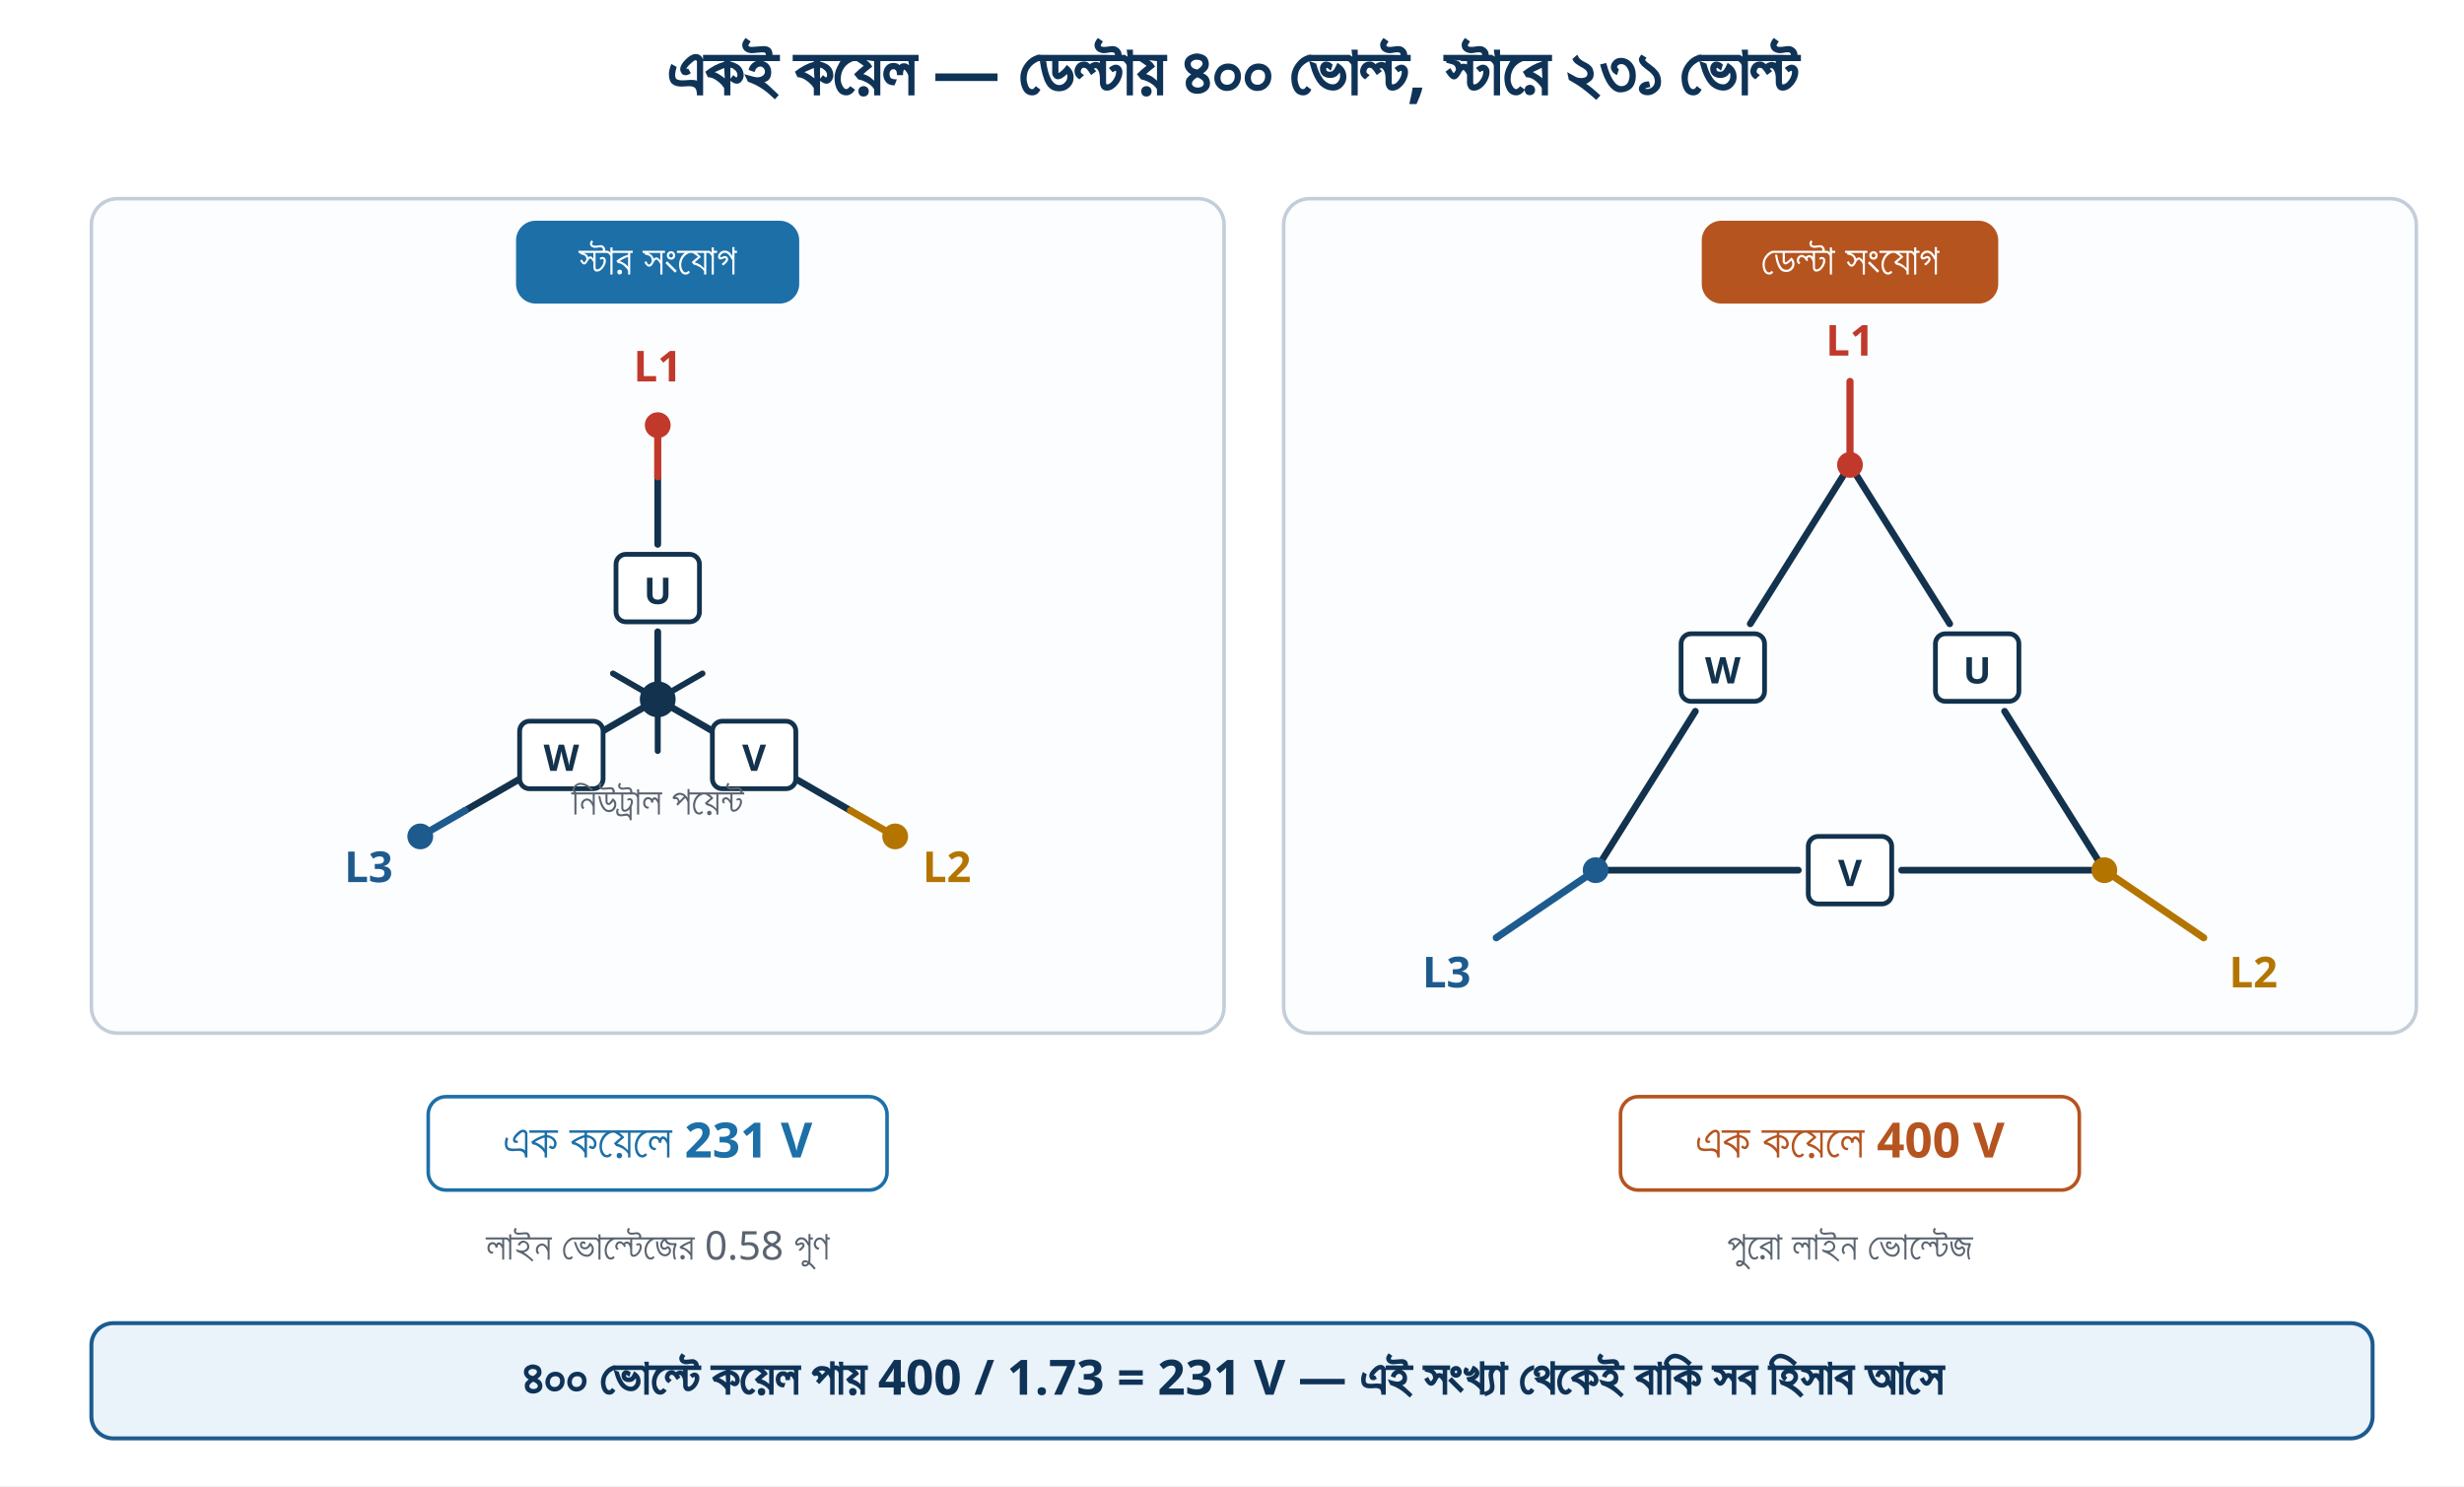
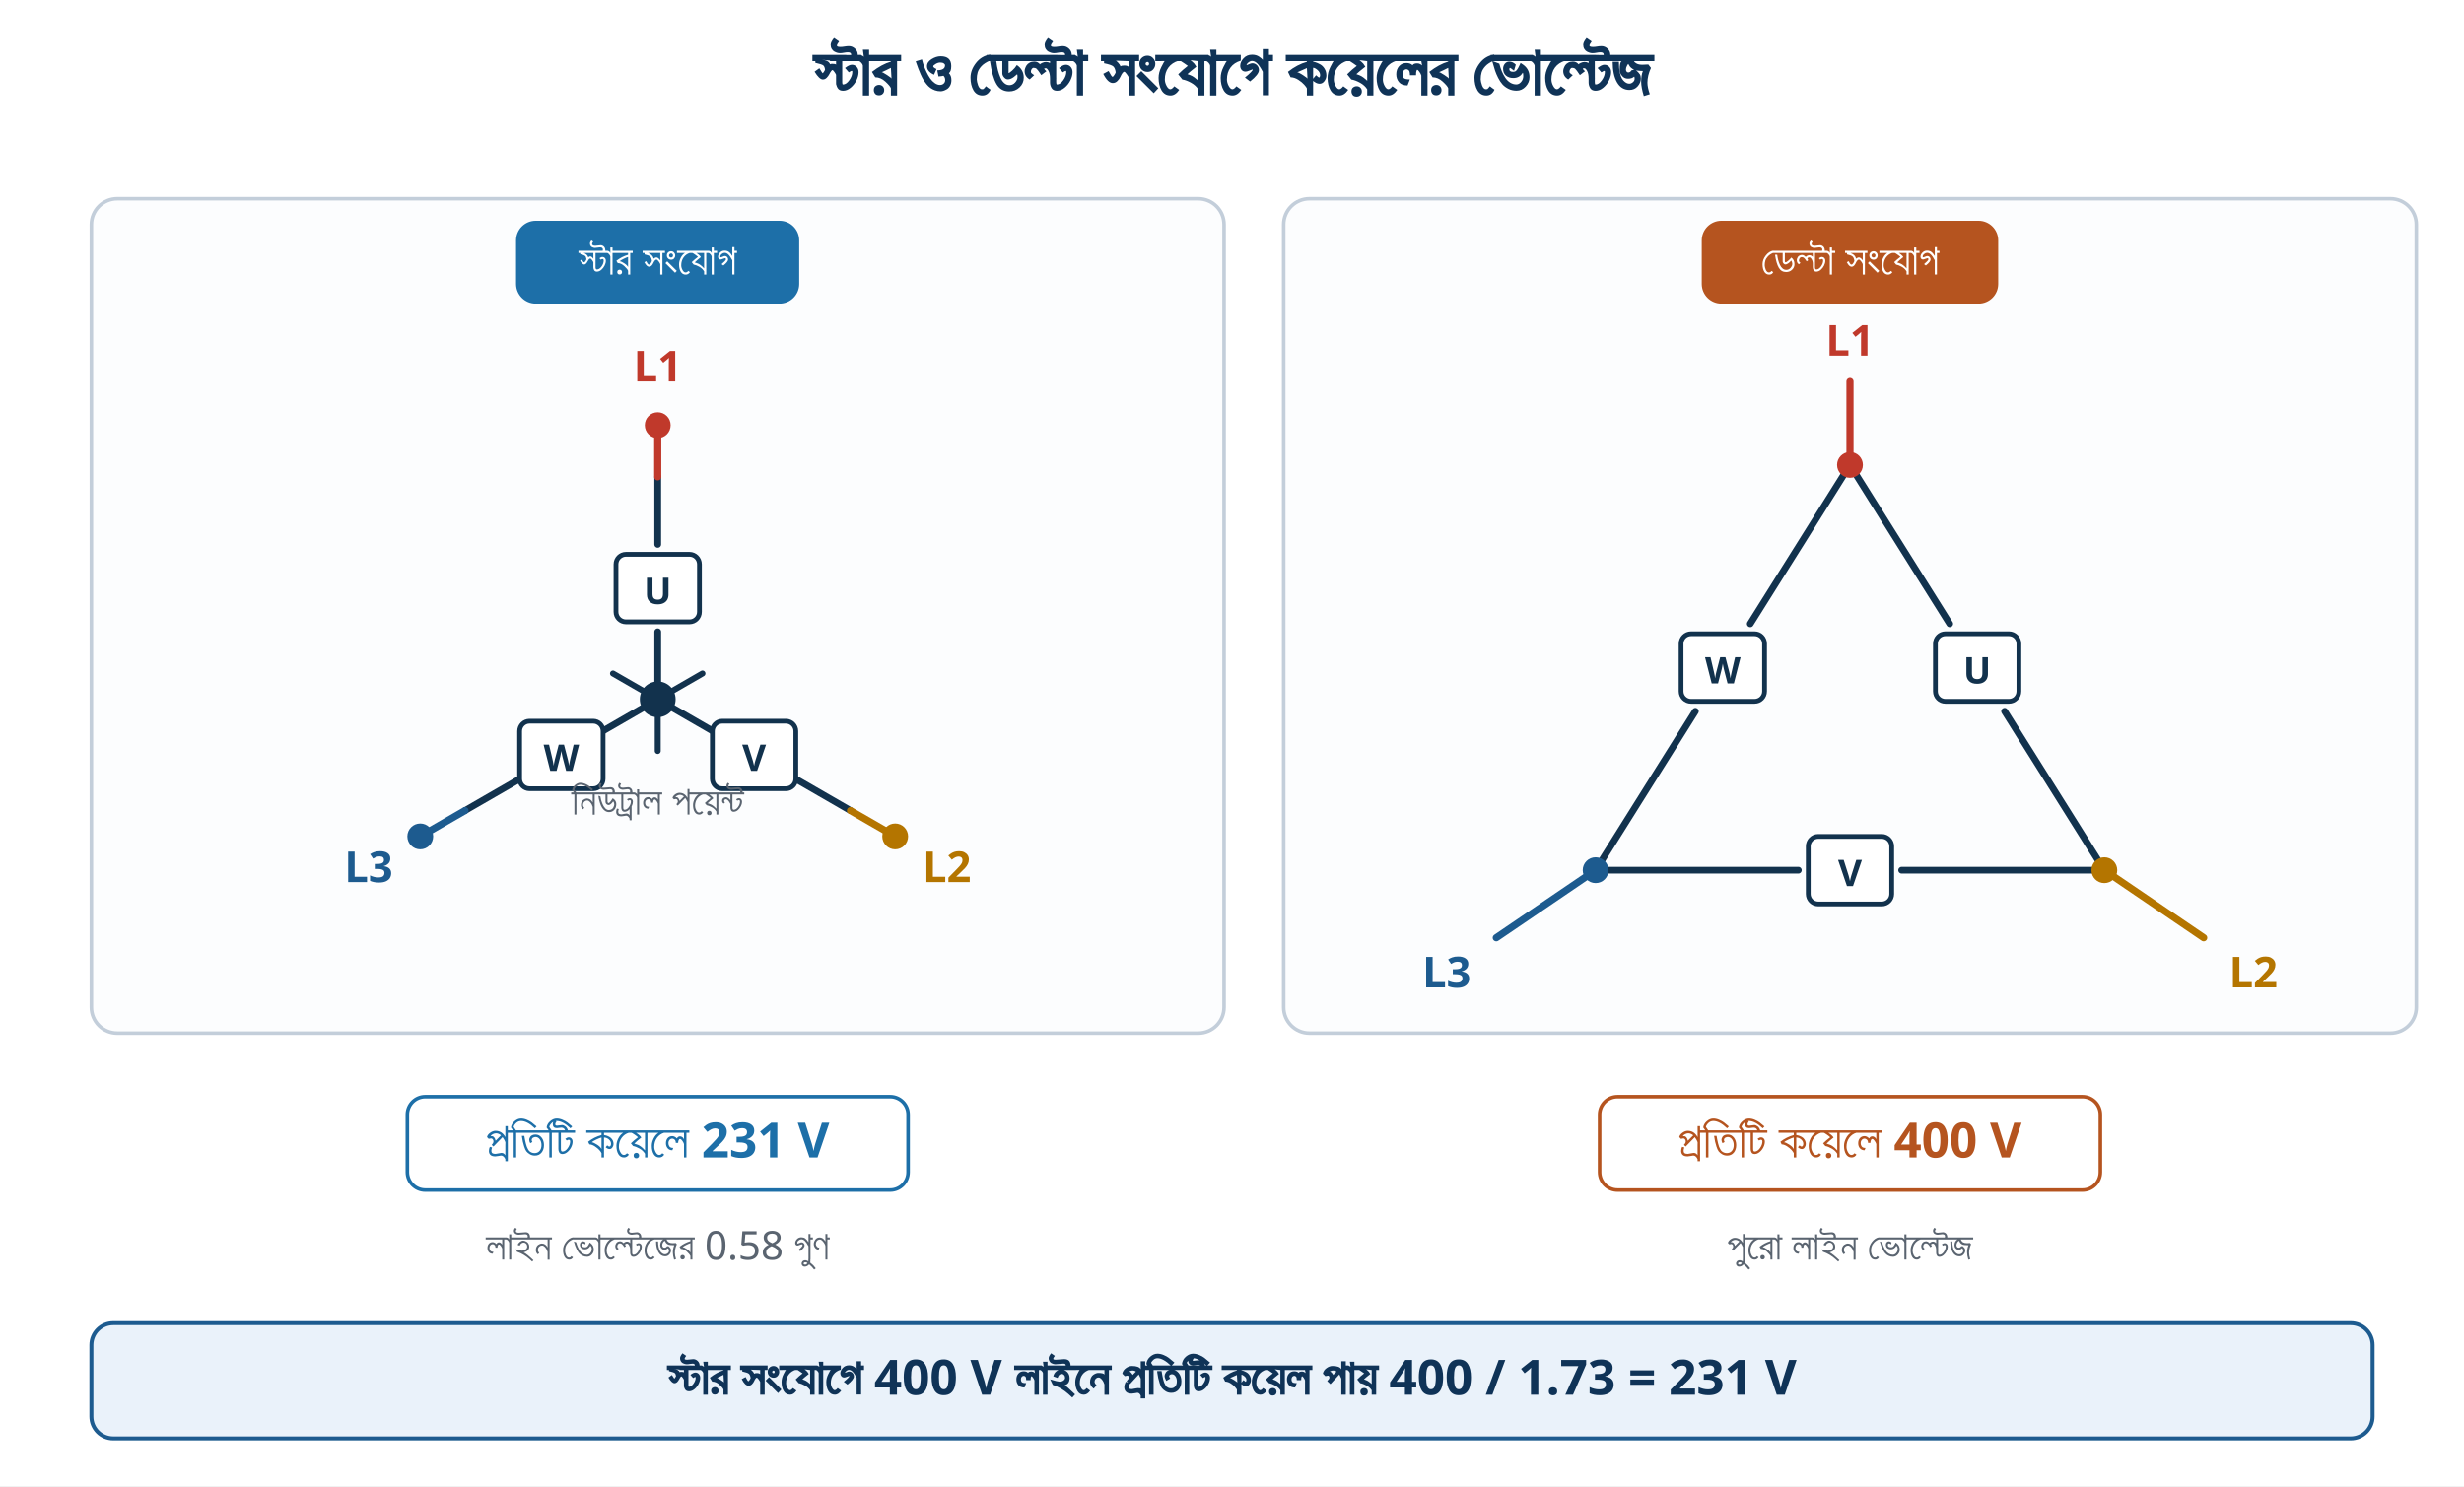
<svg xmlns="http://www.w3.org/2000/svg" width="1240" height="748" viewBox="0 0 1240 748">
  <rect width="1240" height="748" fill="#FFFFFF" />
-   <text x="620.0" y="48.0" font-family="Kalpurush" font-size="34" font-weight="700" fill="#0F3357" text-anchor="middle">একই কয়েল — ডেল্টায় ৪০০ ভোল্ট, স্টারে ২৩১ ভোল্ট</text>
+   <text x="620.0" y="48.0" font-family="Kalpurush" font-size="34" font-weight="700" fill="#0F3357" text-anchor="middle">স্টার ও ডেল্টা সংযোগে কয়েলের ভোল্টেজ</text>
  <rect x="46.0" y="100.0" width="570.0" height="420.0" rx="13" fill="#FCFDFE" stroke="#C3CEDA" stroke-width="1.8" />
  <rect x="260.6" y="112.0" width="140.7" height="39.9" rx="9" fill="#1D6FA8" stroke="#1D6FA8" stroke-width="1.8" />
  <text x="331.0" y="138.2" font-family="Kalpurush" font-size="21.5" font-weight="600" fill="#FFFFFF" text-anchor="middle">স্টার সংযোগ</text>
  <path d="M 331 352 L 331.0 318.0" fill="none" stroke="#12324D" stroke-width="3.4" stroke-linecap="round" stroke-linejoin="round" />
  <path d="M 331.0 274.0 L 331.0 240.0" fill="none" stroke="#12324D" stroke-width="3.4" stroke-linecap="round" stroke-linejoin="round" />
  <rect x="310.0" y="279.0" width="42.0" height="34.0" rx="5" fill="#FFFFFF" stroke="#12324D" stroke-width="2.4" />
  <text x="331.0" y="304.0" font-family="Kalpurush" font-size="18.5" font-weight="700" fill="#12324D" text-anchor="middle">U</text>
  <path d="M 331.0 240.0 L 331.0 214.0" fill="none" stroke="#C0392B" stroke-width="3.6" stroke-linecap="round" stroke-linejoin="round" />
  <circle cx="331.0" cy="214.0" r="6.5" fill="#C0392B" stroke="none" stroke-width="2" />
  <text x="331.0" y="192.0" font-family="Kalpurush" font-size="21.5" font-weight="700" fill="#C0392B" text-anchor="middle">L1</text>
  <path d="M 331 352 L 360.445 369.0" fill="none" stroke="#12324D" stroke-width="3.4" stroke-linecap="round" stroke-linejoin="round" />
  <path d="M 398.55 391.0 L 427.995 408.0" fill="none" stroke="#12324D" stroke-width="3.4" stroke-linecap="round" stroke-linejoin="round" />
  <rect x="358.5" y="363.0" width="42.0" height="34.0" rx="5" fill="#FFFFFF" stroke="#12324D" stroke-width="2.4" />
  <text x="379.5" y="388.0" font-family="Kalpurush" font-size="18.5" font-weight="700" fill="#12324D" text-anchor="middle">V</text>
  <path d="M 427.995 408.0 L 450.512 421.0" fill="none" stroke="#B47500" stroke-width="3.6" stroke-linecap="round" stroke-linejoin="round" />
  <circle cx="450.5" cy="421.0" r="6.5" fill="#B47500" stroke="none" stroke-width="2" />
  <text x="476.5" y="444.0" font-family="Kalpurush" font-size="21.5" font-weight="700" fill="#B47500" text-anchor="middle">L2</text>
  <path d="M 331 352 L 301.555 369.0" fill="none" stroke="#12324D" stroke-width="3.4" stroke-linecap="round" stroke-linejoin="round" />
  <path d="M 263.45 391.0 L 234.005 408.0" fill="none" stroke="#12324D" stroke-width="3.4" stroke-linecap="round" stroke-linejoin="round" />
  <rect x="261.5" y="363.0" width="42.0" height="34.0" rx="5" fill="#FFFFFF" stroke="#12324D" stroke-width="2.4" />
  <text x="282.5" y="388.0" font-family="Kalpurush" font-size="18.5" font-weight="700" fill="#12324D" text-anchor="middle">W</text>
  <path d="M 234.005 408.0 L 211.488 421.0" fill="none" stroke="#1D5B8F" stroke-width="3.6" stroke-linecap="round" stroke-linejoin="round" />
  <circle cx="211.5" cy="421.0" r="6.5" fill="#1D5B8F" stroke="none" stroke-width="2" />
  <text x="185.5" y="444.0" font-family="Kalpurush" font-size="21.5" font-weight="700" fill="#1D5B8F" text-anchor="middle">L3</text>
  <circle cx="331.0" cy="352.0" r="9.0" fill="#12324D" stroke="none" stroke-width="2" />
  <path d="M 331 352 L 331.0 378.0" fill="none" stroke="#12324D" stroke-width="3" stroke-linecap="round" stroke-linejoin="round" />
  <path d="M 331 352 L 308.483 339.0" fill="none" stroke="#12324D" stroke-width="3" stroke-linecap="round" stroke-linejoin="round" />
  <path d="M 331 352 L 353.517 339.0" fill="none" stroke="#12324D" stroke-width="3" stroke-linecap="round" stroke-linejoin="round" />
  <text x="331.0" y="410.0" font-family="Kalpurush" font-size="20" font-weight="400" fill="#5A6470" text-anchor="middle">নিউট্রাল পয়েন্ট</text>
-   <rect x="215.5" y="552.0" width="230.9" height="47.0" rx="9" fill="#FFFFFF" stroke="#1D6FA8" stroke-width="1.8" />
-   <text x="331.0" y="582.6" font-family="Kalpurush" font-size="24.5" font-weight="600" fill="#1D6FA8" text-anchor="middle">এক কয়েলে  231 V</text>
+   <rect x="205.0" y="552.0" width="252.0" height="47.0" rx="9" fill="#FFFFFF" stroke="#1D6FA8" stroke-width="1.8" />
+   <text x="331.0" y="582.6" font-family="Kalpurush" font-size="24.5" font-weight="600" fill="#1D6FA8" text-anchor="middle">প্রতিটি কয়েলে  231 V</text>
  <text x="331.0" y="634.0" font-family="Kalpurush" font-size="20" font-weight="400" fill="#5A6470" text-anchor="middle">লাইন ভোল্টেজের 0.58 গুণ</text>
  <rect x="646.0" y="100.0" width="570.0" height="420.0" rx="13" fill="#FCFDFE" stroke="#C3CEDA" stroke-width="1.8" />
  <rect x="857.3" y="112.0" width="147.4" height="39.9" rx="9" fill="#B5541F" stroke="#B5541F" stroke-width="1.8" />
  <text x="931.0" y="138.2" font-family="Kalpurush" font-size="21.5" font-weight="600" fill="#FFFFFF" text-anchor="middle">ডেল্টা সংযোগ</text>
  <path d="M 931 234 L 981.181 313.976" fill="none" stroke="#12324D" stroke-width="3.4" stroke-linecap="round" stroke-linejoin="round" />
  <path d="M 1008.819 358.024 L 1059 438" fill="none" stroke="#12324D" stroke-width="3.4" stroke-linecap="round" stroke-linejoin="round" />
  <rect x="974.0" y="319.0" width="42.0" height="34.0" rx="5" fill="#FFFFFF" stroke="#12324D" stroke-width="2.4" />
  <text x="995.0" y="344.0" font-family="Kalpurush" font-size="18.5" font-weight="700" fill="#12324D" text-anchor="middle">U</text>
  <path d="M 1059 438 L 957.0 438.0" fill="none" stroke="#12324D" stroke-width="3.4" stroke-linecap="round" stroke-linejoin="round" />
  <path d="M 905.0 438.0 L 803 438" fill="none" stroke="#12324D" stroke-width="3.4" stroke-linecap="round" stroke-linejoin="round" />
  <rect x="910.0" y="421.0" width="42.0" height="34.0" rx="5" fill="#FFFFFF" stroke="#12324D" stroke-width="2.4" />
  <text x="931.0" y="446.0" font-family="Kalpurush" font-size="18.5" font-weight="700" fill="#12324D" text-anchor="middle">V</text>
  <path d="M 803 438 L 853.181 358.024" fill="none" stroke="#12324D" stroke-width="3.4" stroke-linecap="round" stroke-linejoin="round" />
  <path d="M 880.819 313.976 L 931 234" fill="none" stroke="#12324D" stroke-width="3.4" stroke-linecap="round" stroke-linejoin="round" />
  <rect x="846.0" y="319.0" width="42.0" height="34.0" rx="5" fill="#FFFFFF" stroke="#12324D" stroke-width="2.4" />
  <text x="867.0" y="344.0" font-family="Kalpurush" font-size="18.5" font-weight="700" fill="#12324D" text-anchor="middle">W</text>
  <circle cx="931.0" cy="234.0" r="6.5" fill="#C0392B" stroke="none" stroke-width="2" />
  <path d="M 931 234 L 931 192" fill="none" stroke="#C0392B" stroke-width="3.6" stroke-linecap="round" stroke-linejoin="round" />
  <text x="931.0" y="179.0" font-family="Kalpurush" font-size="21.5" font-weight="700" fill="#C0392B" text-anchor="middle">L1</text>
  <circle cx="1059.0" cy="438.0" r="6.5" fill="#B47500" stroke="none" stroke-width="2" />
  <path d="M 1059 438 L 1109 472" fill="none" stroke="#B47500" stroke-width="3.6" stroke-linecap="round" stroke-linejoin="round" />
  <text x="1134.0" y="497.0" font-family="Kalpurush" font-size="21.5" font-weight="700" fill="#B47500" text-anchor="middle">L2</text>
  <circle cx="803.0" cy="438.0" r="6.5" fill="#1D5B8F" stroke="none" stroke-width="2" />
  <path d="M 803 438 L 753 472" fill="none" stroke="#1D5B8F" stroke-width="3.6" stroke-linecap="round" stroke-linejoin="round" />
  <text x="728.0" y="497.0" font-family="Kalpurush" font-size="21.5" font-weight="700" fill="#1D5B8F" text-anchor="middle">L3</text>
-   <rect x="815.5" y="552.0" width="230.9" height="47.0" rx="9" fill="#FFFFFF" stroke="#B5541F" stroke-width="1.8" />
-   <text x="931.0" y="582.6" font-family="Kalpurush" font-size="24.5" font-weight="600" fill="#B5541F" text-anchor="middle">এক কয়েলে  400 V</text>
+   <rect x="805.0" y="552.0" width="252.0" height="47.0" rx="9" fill="#FFFFFF" stroke="#B5541F" stroke-width="1.8" />
+   <text x="931.0" y="582.6" font-family="Kalpurush" font-size="24.5" font-weight="600" fill="#B5541F" text-anchor="middle">প্রতিটি কয়েলে  400 V</text>
  <text x="931.0" y="634.0" font-family="Kalpurush" font-size="20" font-weight="400" fill="#5A6470" text-anchor="middle">পুরো লাইন ভোল্টেজ</text>
  <rect x="46.0" y="666.0" width="1148.0" height="58.0" rx="11" fill="#EAF2FA" stroke="#1D5B8F" stroke-width="2" />
-   <text x="620.0" y="702.0" font-family="Kalpurush" font-size="24.5" font-weight="700" fill="#0F3357" text-anchor="middle">৪০০ ভোল্টে কয়েল পায় 400 / 1.73 = 231 V — এই সংখ্যা থেকেই বাকি সব হিসাব আসে</text>
+   <text x="620.0" y="702.0" font-family="Kalpurush" font-size="24.5" font-weight="700" fill="#0F3357" text-anchor="middle">স্টার সংযোগে 400 V লাইনে প্রতিটি কয়েল পায় 400 / 1.73 = 231 V</text>
</svg>
